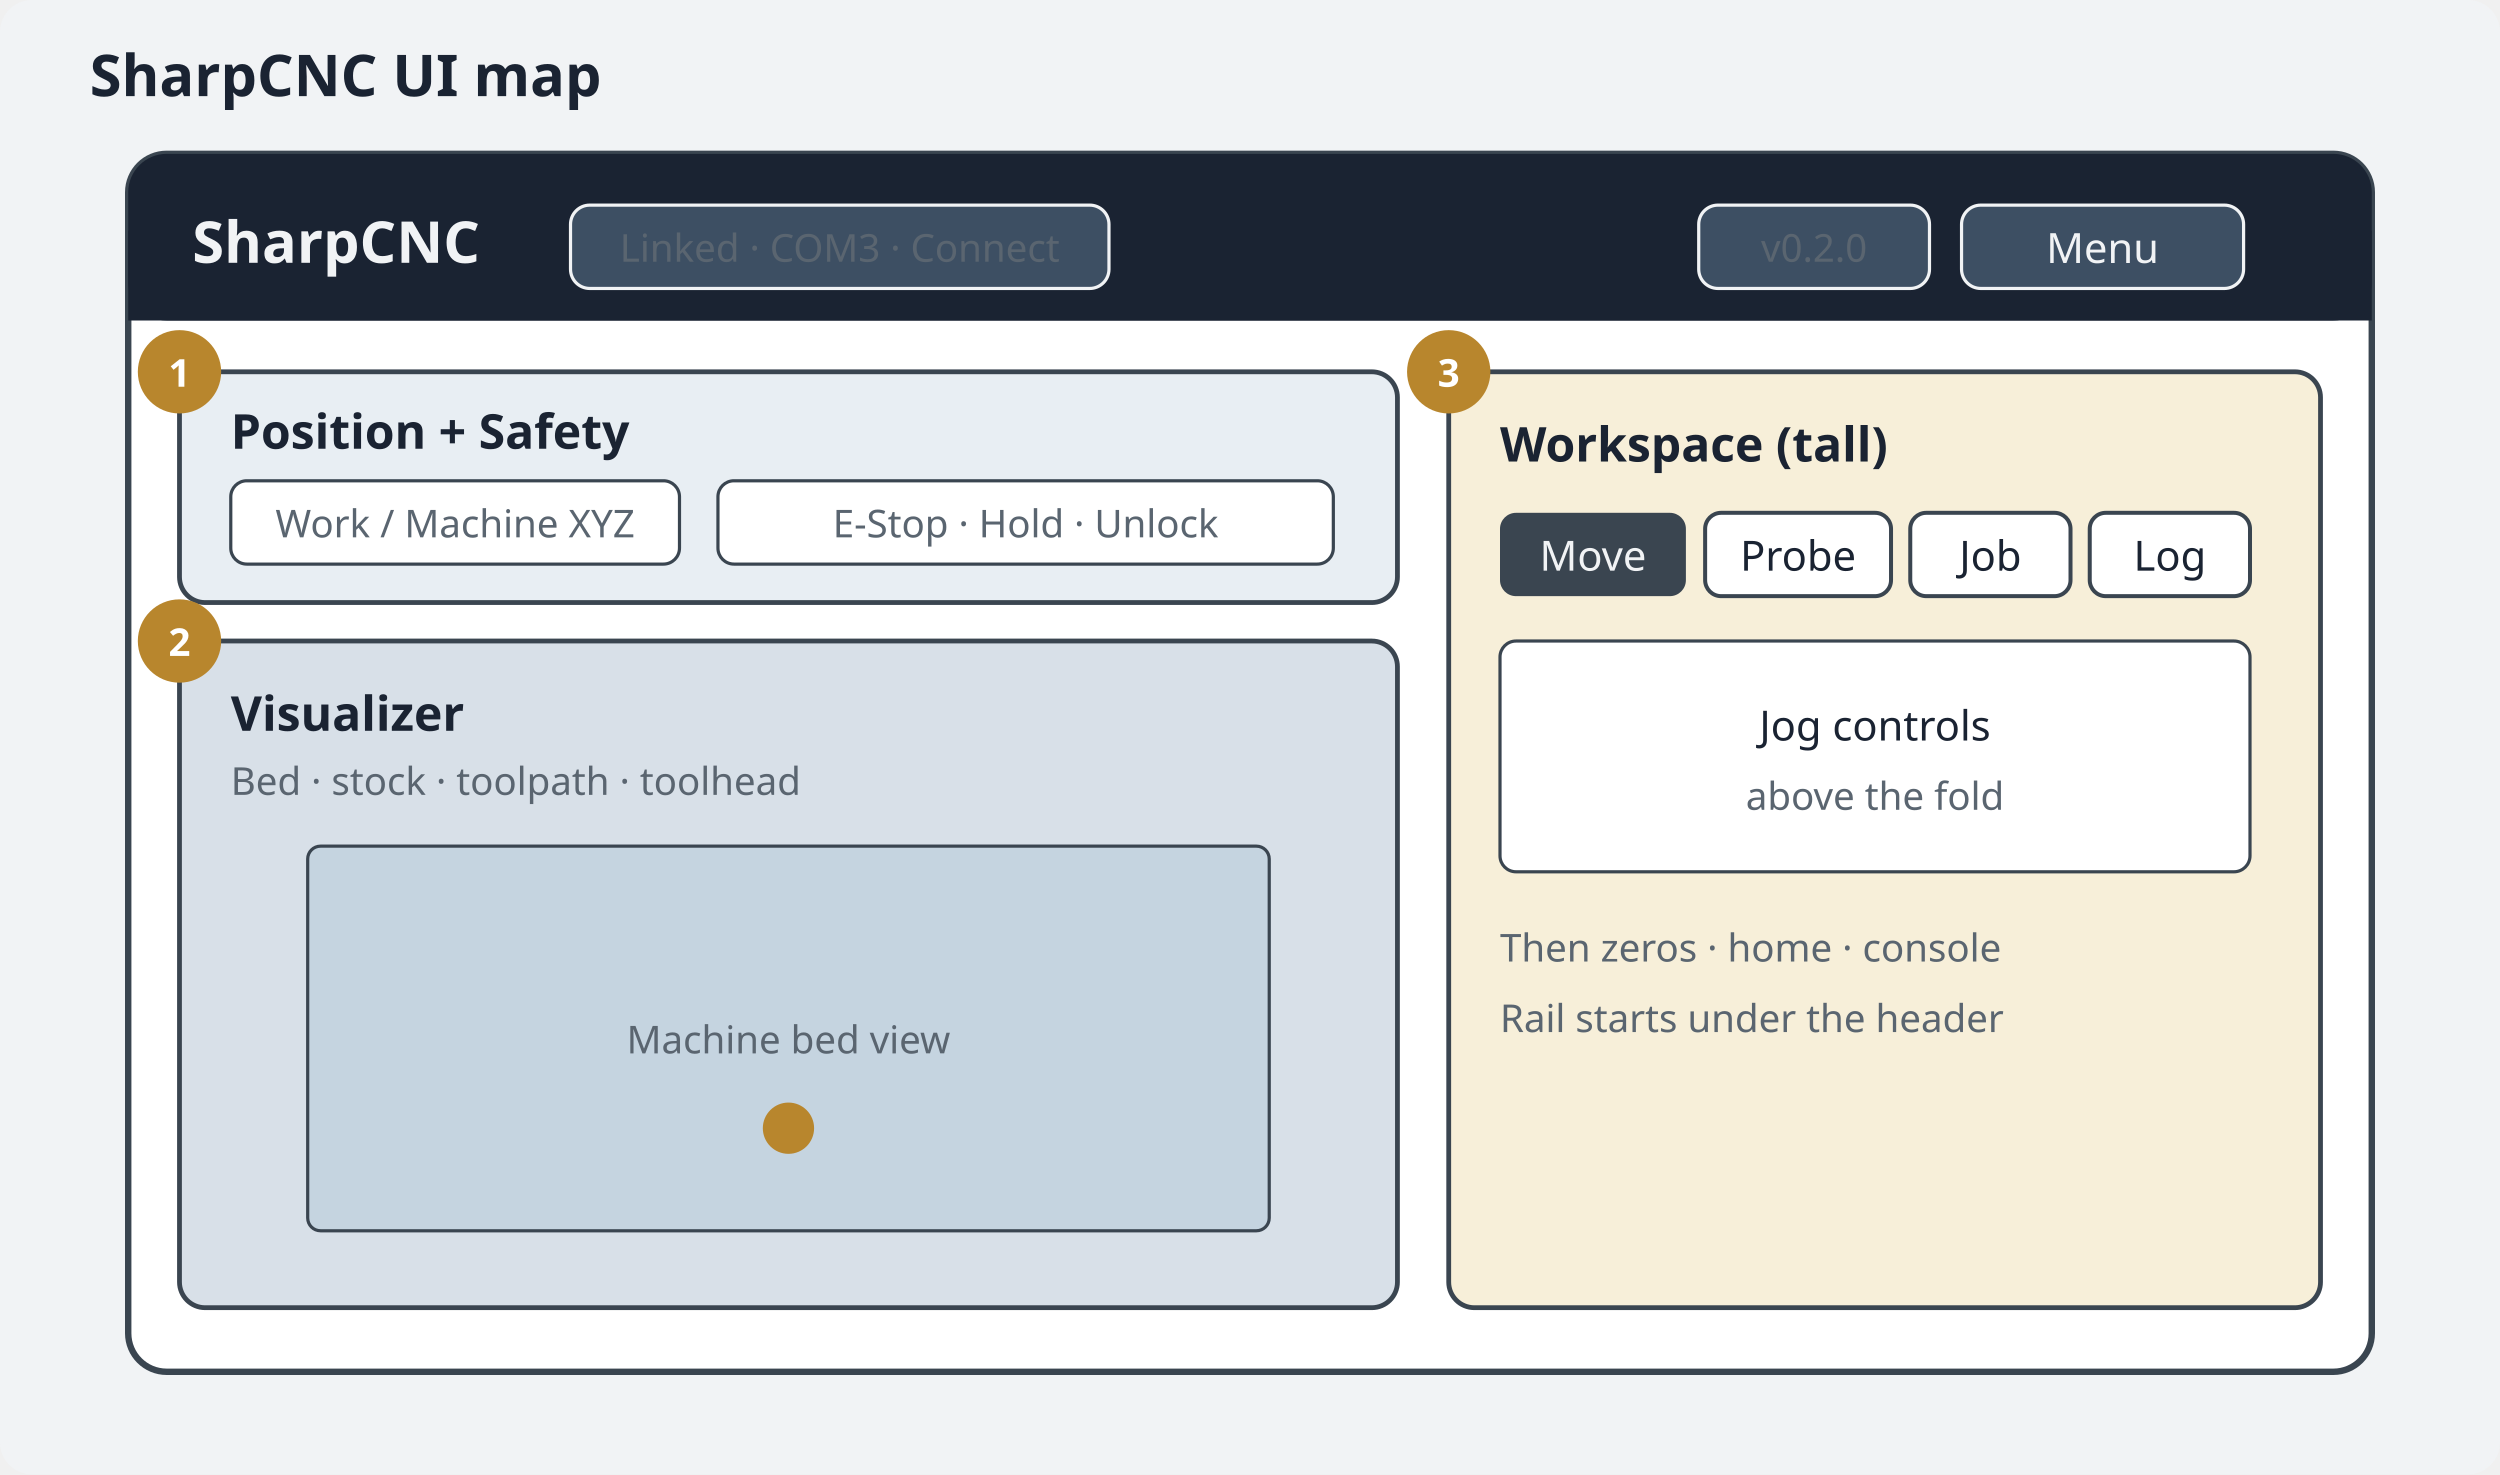
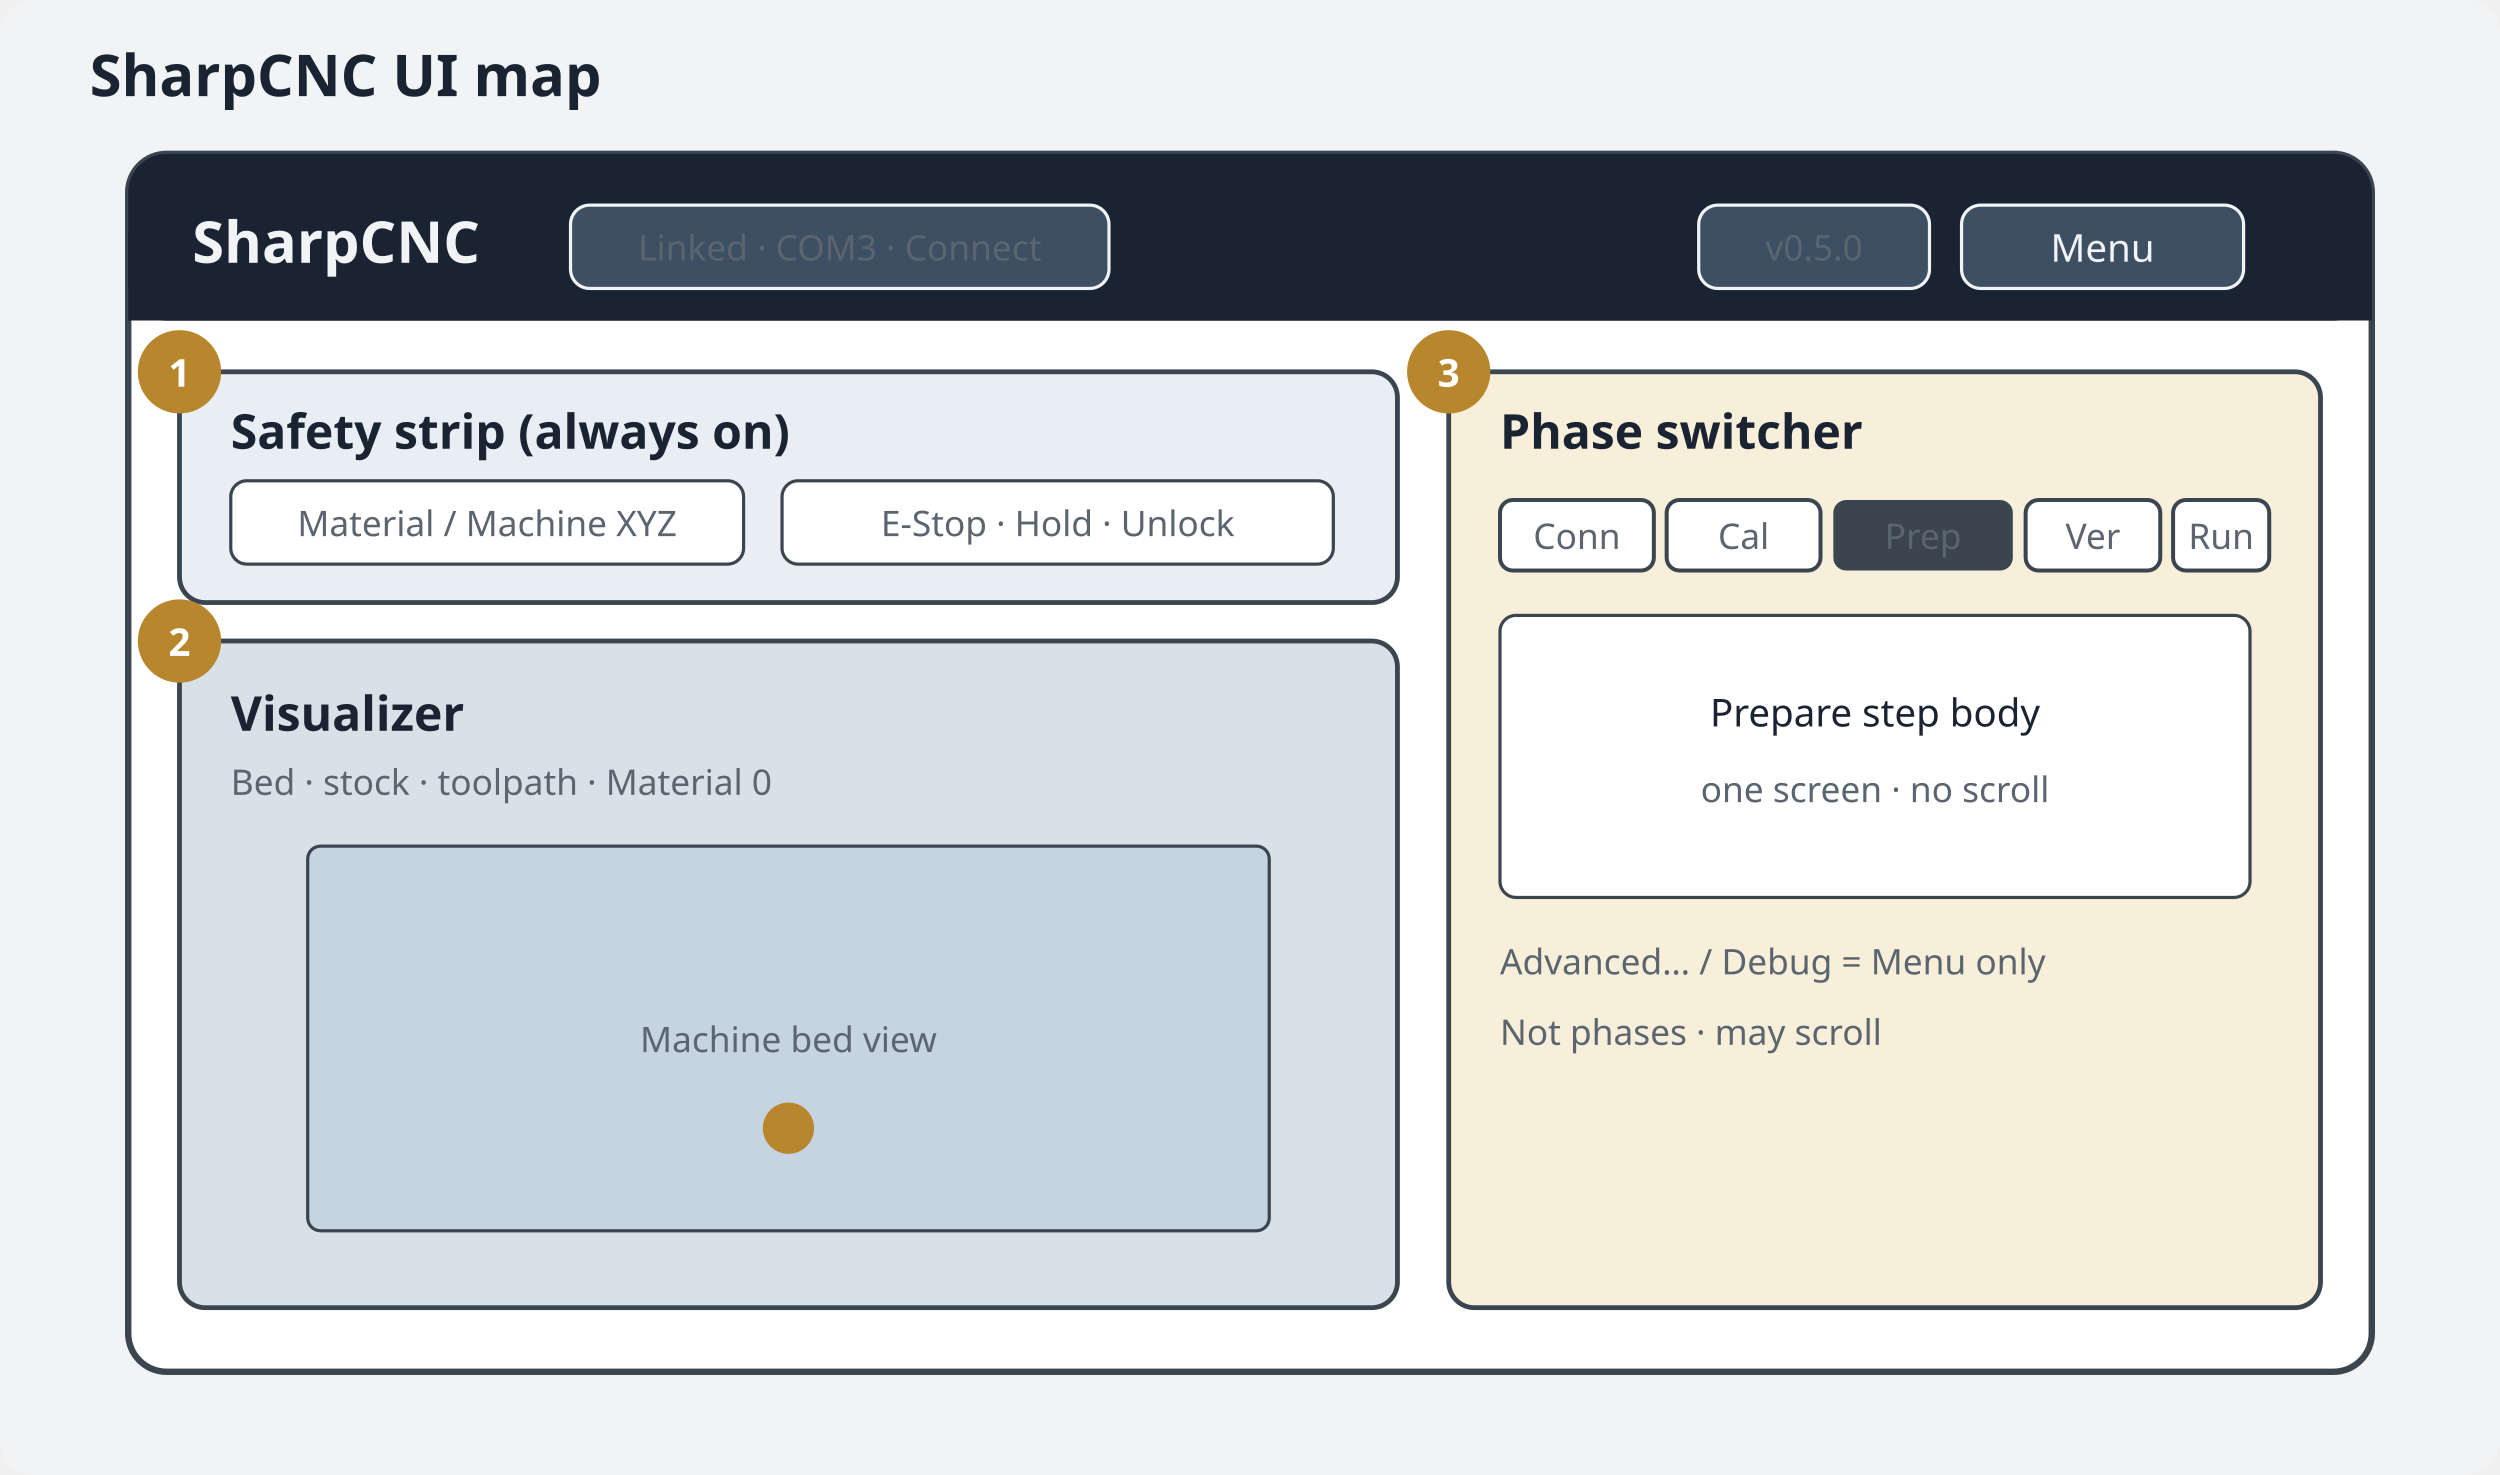
<svg xmlns="http://www.w3.org/2000/svg" viewBox="0 0 780 460" role="img" aria-labelledby="t d">
  <defs>
    <style>
      /* SharpCNC diagram type: UI stack on all text; avoid SVG Times default on .tiny/etc. */
      text, tspan { font-family: "Sora", system-ui, "Segoe UI", sans-serif; }
      .bg { fill: #f1f3f5; }
      .panel { fill: #ffffff; stroke: #3a4550; stroke-width: 2; }
      .header { fill: #1a2332; }
      .ess { fill: #e8eef3; stroke: #3a4550; stroke-width: 1.5; }
      .viz { fill: #d8e0e8; stroke: #3a4550; stroke-width: 1.5; }
      .rail { fill: #f7efd9; stroke: #3a4550; stroke-width: 1.5; }
      .tab { fill: #ffffff; stroke: #3a4550; stroke-width: 1.25; }
      .tab-on { fill: #3a4550; }
      .lab { font-family: "Sora", system-ui, "Segoe UI", sans-serif; fill: #1a2332; }
      .lab-w { fill: #f1f3f5; font-family: "Sora", system-ui, "Segoe UI", sans-serif; }
-       .small { font-size: 13px; }
-       .tiny { font-size: 12px; fill: #5a6570; }
+       .small { font-size: 12px; }
+       .tiny { font-size: 11px; fill: #5a6570; }
      .title { font-size: 15px; font-weight: 700; }
      .brand { font-family: "Oswald", "Arial Narrow", sans-serif; font-size: 18px; font-weight: 700; fill: #f1f3f5; }
      .callout { fill: #b8862d; }
      .callout-t { fill: #ffffff; font-size: 12px; font-weight: 700; font-family: "Sora", system-ui, "Segoe UI", sans-serif; }
      .chip { fill: #3d4f63; stroke: #f1f3f5; stroke-width: 1; }
    </style>
  </defs>
  <rect class="bg" width="780" height="460" rx="10" />
  <text class="lab title" x="28" y="30" style="font-size:18px">SharpCNC UI map</text>
  <rect class="panel" x="40" y="48" width="700" height="380" rx="12" />
  <rect class="header" x="40" y="48" width="700" height="52" rx="12" />
  <rect class="header" x="40" y="72" width="700" height="28" />
  <text class="brand" x="60" y="82">SharpCNC</text>
  <rect class="chip" x="178" y="64" width="168" height="26" rx="6" />
  <text class="lab-w tiny" x="262" y="77" text-anchor="middle" dominant-baseline="central">Linked · COM3 · Connect</text>
  <rect x="530" y="64" width="72" height="26" rx="6" fill="#3d4f63" stroke="#f1f3f5" stroke-width="1" />
-   <text class="lab-w tiny" x="566" y="77" text-anchor="middle" dominant-baseline="central">v0.2.0</text>
+   <text class="lab-w tiny" x="566" y="77" text-anchor="middle" dominant-baseline="central">v0.5.0</text>
  <rect x="612" y="64" width="88" height="26" rx="6" fill="#3d4f63" stroke="#f1f3f5" stroke-width="1" />
  <text class="lab-w small" x="656" y="77" text-anchor="middle" dominant-baseline="central">Menu</text>
  <rect class="ess" x="56" y="116" width="380" height="72" rx="8" />
-   <text class="lab title" x="72" y="140">Position + Safety</text>
-   <rect x="72" y="150" width="140" height="26" rx="5" fill="#fff" stroke="#3a4550" />
-   <text class="lab tiny" x="142" y="163" text-anchor="middle" dominant-baseline="central">Work / Machine XYZ</text>
-   <rect x="224" y="150" width="192" height="26" rx="5" fill="#fff" stroke="#3a4550" />
-   <text class="lab tiny" x="320" y="163" text-anchor="middle" dominant-baseline="central">E-Stop · Hold · Unlock</text>
+   <text class="lab title" x="72" y="140">Safety strip (always on)</text>
+   <rect x="72" y="150" width="160" height="26" rx="5" fill="#fff" stroke="#3a4550" />
+   <text class="lab tiny" x="152" y="163" text-anchor="middle" dominant-baseline="central">Material / Machine XYZ</text>
+   <rect x="244" y="150" width="172" height="26" rx="5" fill="#fff" stroke="#3a4550" />
+   <text class="lab tiny" x="330" y="163" text-anchor="middle" dominant-baseline="central">E-Stop · Hold · Unlock</text>
  <rect class="viz" x="56" y="200" width="380" height="208" rx="8" />
  <text class="lab title" x="72" y="228">Visualizer</text>
-   <text class="lab tiny" x="72" y="248">Bed · stock · toolpath · toolhead</text>
+   <text class="lab tiny" x="72" y="248">Bed · stock · toolpath · Material 0</text>
  <rect x="96" y="264" width="300" height="120" rx="4" fill="#c5d4e0" stroke="#3a4550" stroke-width="1" />
  <text class="lab tiny" x="246" y="324" text-anchor="middle" dominant-baseline="central">Machine bed view</text>
  <circle cx="246" cy="352" r="8" fill="#b8862d" />
  <rect class="rail" x="452" y="116" width="272" height="292" rx="8" />
-   <text class="lab title" x="468" y="144">Workspace (tall)</text>
-   <rect class="tab-on" x="468" y="160" width="58" height="26" rx="5" />
-   <text class="lab-w small" x="497" y="173" text-anchor="middle" dominant-baseline="central">Move</text>
-   <rect class="tab" x="532" y="160" width="58" height="26" rx="5" />
-   <text class="lab small" x="561" y="173" text-anchor="middle" dominant-baseline="central">Probe</text>
-   <rect class="tab" x="596" y="160" width="50" height="26" rx="5" />
-   <text class="lab small" x="621" y="173" text-anchor="middle" dominant-baseline="central">Job</text>
-   <rect class="tab" x="652" y="160" width="50" height="26" rx="5" />
-   <text class="lab small" x="677" y="173" text-anchor="middle" dominant-baseline="central">Log</text>
-   <rect x="468" y="200" width="234" height="72" rx="5" fill="#fff" stroke="#3a4550" />
-   <text class="lab small" x="585" y="226" text-anchor="middle" dominant-baseline="central">Jog controls</text>
-   <text class="lab tiny" x="585" y="248" text-anchor="middle" dominant-baseline="central">above the fold</text>
-   <text class="lab tiny" x="468" y="300">Then zeros · home · console</text>
-   <text class="lab tiny" x="468" y="322">Rail starts under the header</text>
+   <text class="lab title" x="468" y="140">Phase switcher</text>
+   <rect class="tab" x="468" y="156" width="48" height="22" rx="4" />
+   <text class="lab tiny" x="492" y="167" text-anchor="middle" dominant-baseline="central">Conn</text>
+   <rect class="tab" x="520" y="156" width="48" height="22" rx="4" />
+   <text class="lab tiny" x="544" y="167" text-anchor="middle" dominant-baseline="central">Cal</text>
+   <rect class="tab-on" x="572" y="156" width="56" height="22" rx="4" />
+   <text class="lab-w tiny" x="600" y="167" text-anchor="middle" dominant-baseline="central">Prep</text>
+   <rect class="tab" x="632" y="156" width="42" height="22" rx="4" />
+   <text class="lab tiny" x="653" y="167" text-anchor="middle" dominant-baseline="central">Ver</text>
+   <rect class="tab" x="678" y="156" width="30" height="22" rx="4" />
+   <text class="lab tiny" x="693" y="167" text-anchor="middle" dominant-baseline="central">Run</text>
+   <rect x="468" y="192" width="234" height="88" rx="5" fill="#fff" stroke="#3a4550" />
+   <text class="lab small" x="585" y="222" text-anchor="middle" dominant-baseline="central">Prepare step body</text>
+   <text class="lab tiny" x="585" y="246" text-anchor="middle" dominant-baseline="central">one screen · no scroll</text>
+   <text class="lab tiny" x="468" y="304">Advanced… / Debug = Menu only</text>
+   <text class="lab tiny" x="468" y="326">Not phases · may scroll</text>
  <circle class="callout" cx="56" cy="116" r="13" />
  <text class="callout-t" x="56" y="116" text-anchor="middle" dominant-baseline="central">1</text>
  <circle class="callout" cx="56" cy="200" r="13" />
  <text class="callout-t" x="56" y="200" text-anchor="middle" dominant-baseline="central">2</text>
  <circle class="callout" cx="452" cy="116" r="13" />
  <text class="callout-t" x="452" y="116" text-anchor="middle" dominant-baseline="central">3</text>
</svg>
